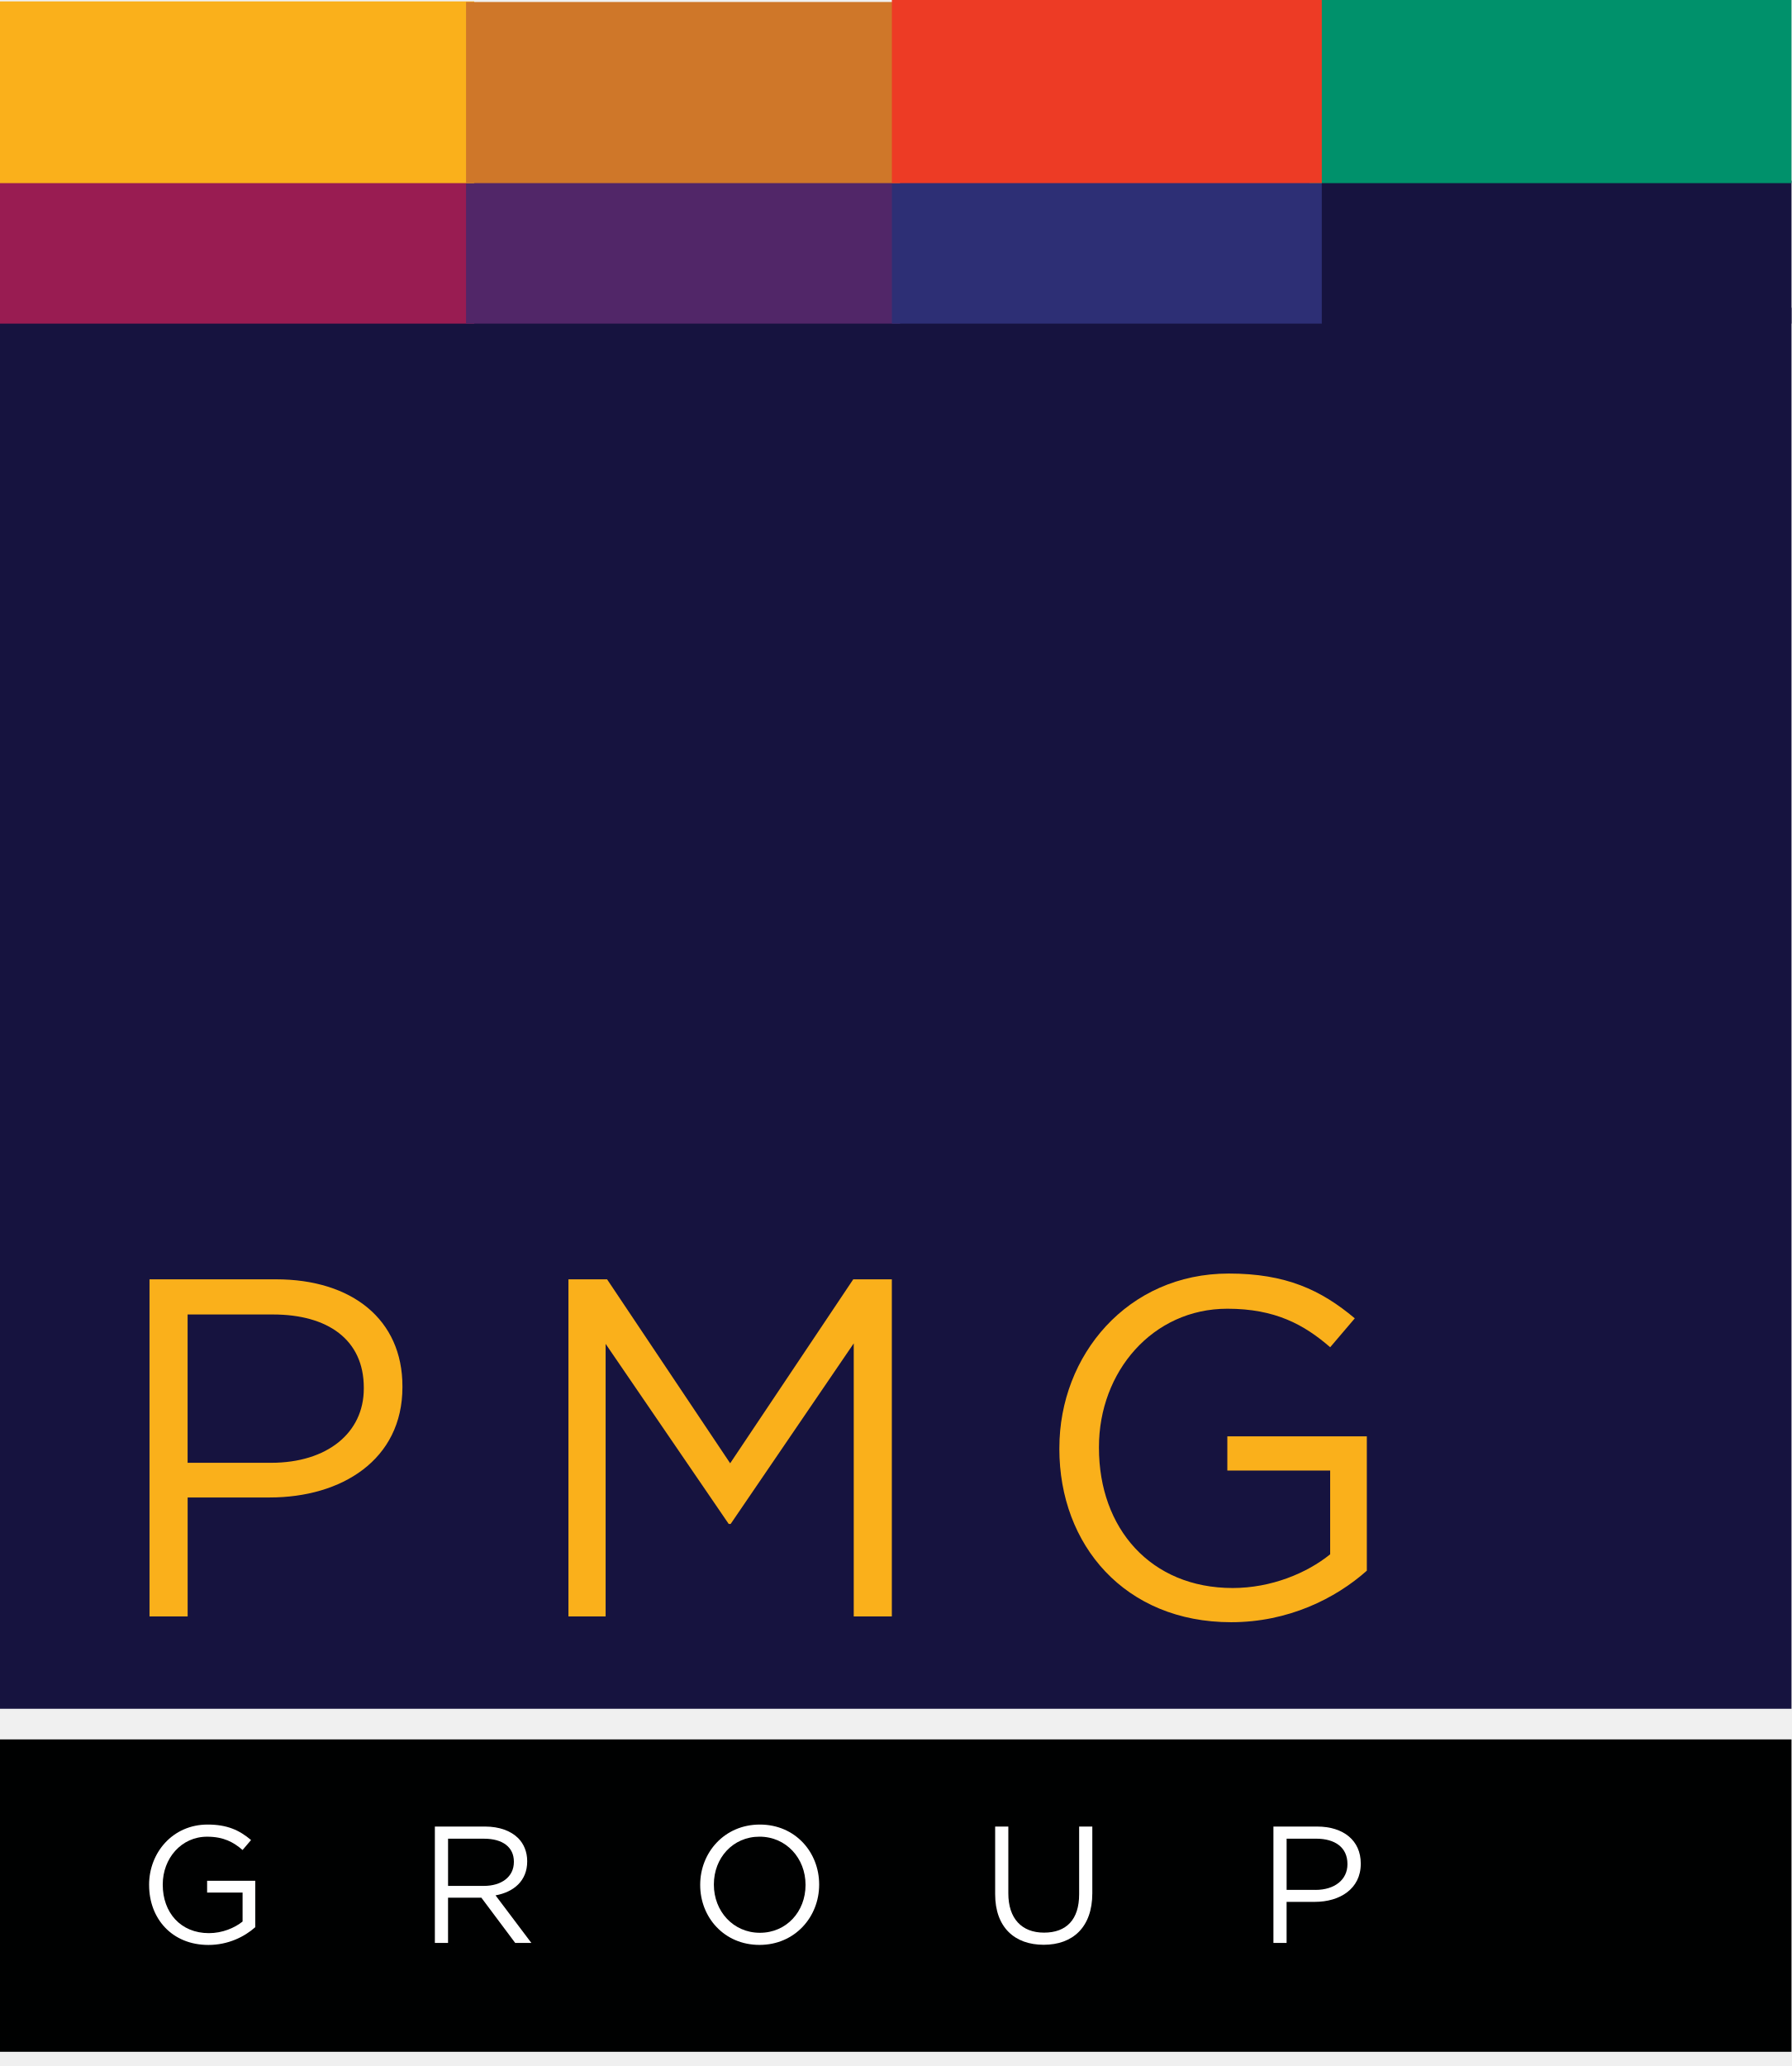
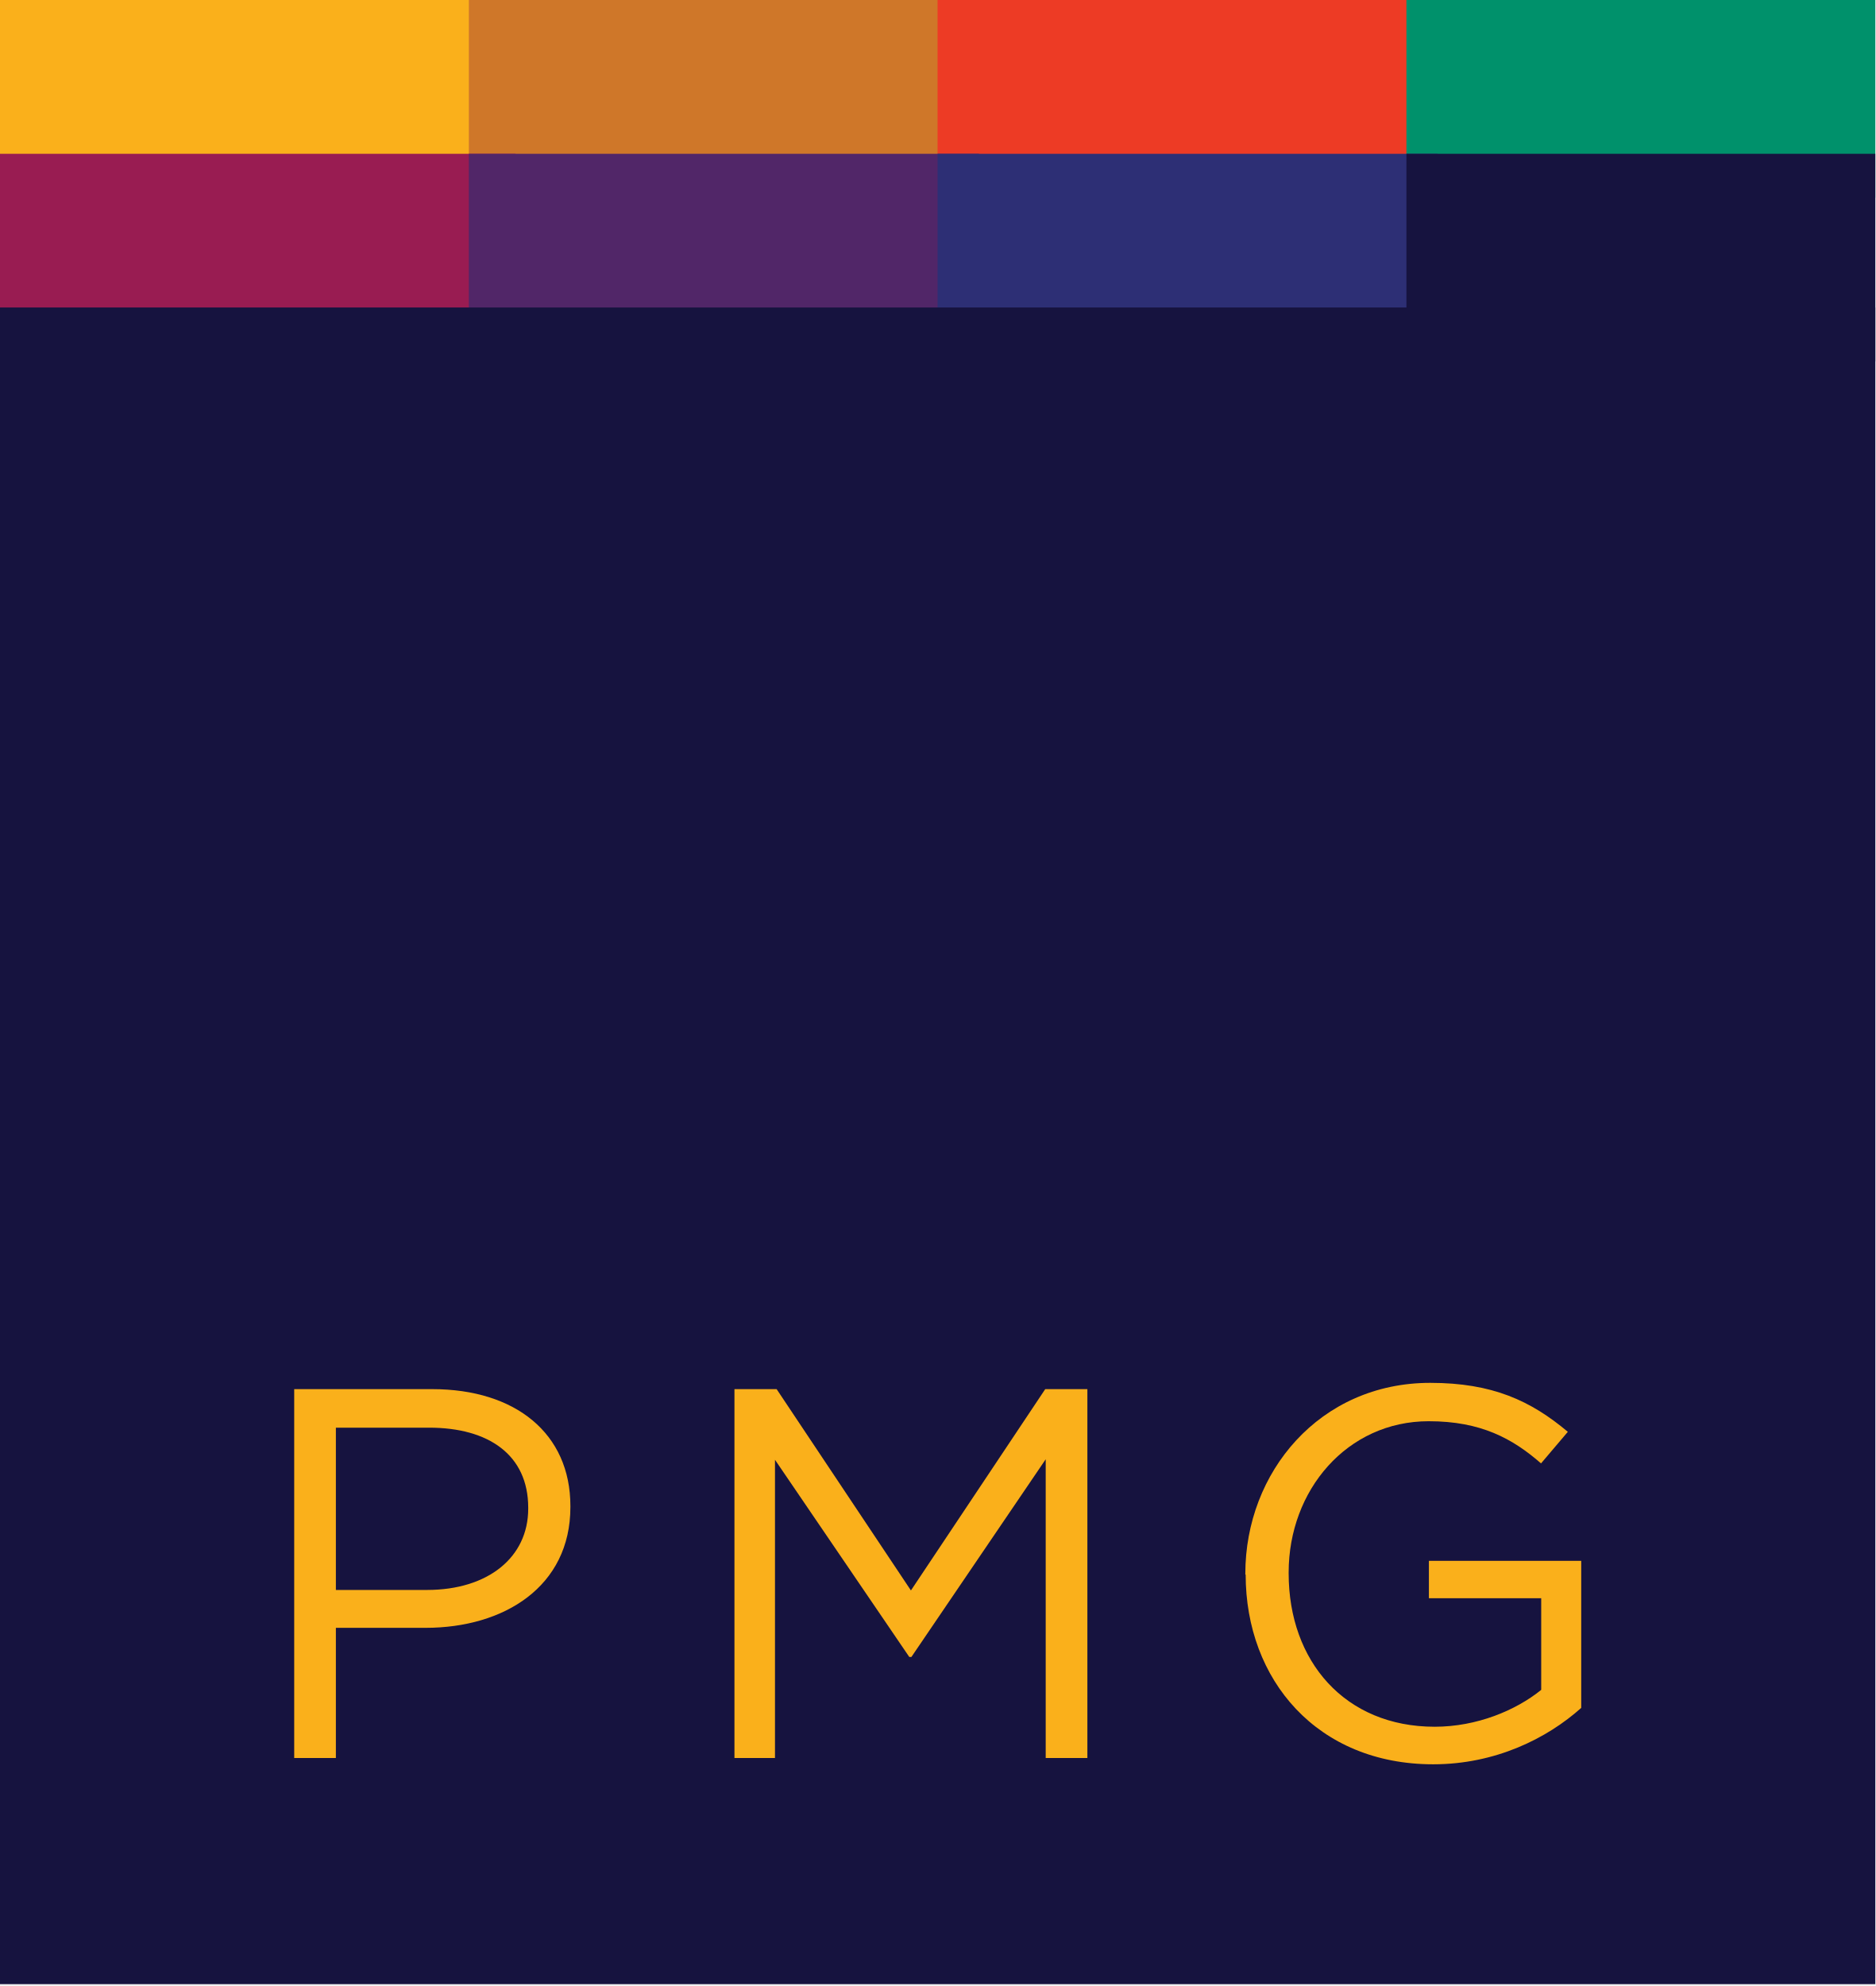
- <svg xmlns="http://www.w3.org/2000/svg" width="85" height="98" viewBox="0 0 85 98" fill="none">
-   <g clip-path="url(#clip0_548_3597)">
-     <path d="M85 14.597H0V81.055H85V14.597Z" fill="#16133F" />
-     <path d="M85 8.57H62.52V15.351H85V8.57Z" fill="#16133F" />
-     <path d="M22.5 8.57H0V15.351H22.5V8.57Z" fill="#991C52" />
-     <path d="M42.705 8.57H22.112V15.351H42.705V8.57Z" fill="#512668" />
-     <path d="M62.715 8.57H42.317V15.351H62.715V8.57Z" fill="#2D2F75" />
-     <path d="M85 0H62.132V8.686H85V0Z" fill="#00916B" />
-     <path d="M22.5 0.066H0V8.687H22.5V0.066Z" fill="#FAB01B" />
-     <path d="M42.705 0.094H22.112V8.686H42.705V0.094Z" fill="#CF7729" />
-     <path d="M62.715 0H42.317V8.686H62.715V0Z" fill="#ED3B25" />
-     <path d="M85 82.508H0V97.325H85V82.508Z" fill="#000101" />
-     <path d="M7.093 60.684H13.093C16.712 60.684 19.094 62.602 19.094 65.755V65.8C19.094 69.249 16.208 71.032 12.796 71.032H8.903V76.674H7.094V60.684H7.093ZM12.863 69.387C15.52 69.387 17.261 67.971 17.261 65.869V65.823C17.261 63.539 15.543 62.352 12.955 62.352H8.901V69.387H12.863Z" fill="#FAB01B" />
-     <path d="M26.972 60.684H28.804L34.644 69.41L40.484 60.684H42.315V76.674H40.507V63.723L34.667 72.288H34.575L28.735 63.746V76.674H26.971V60.684H26.972Z" fill="#FAB01B" />
-     <path d="M50.264 68.725V68.679C50.264 64.293 53.494 60.41 58.303 60.41C61.006 60.41 62.678 61.187 64.281 62.535L63.113 63.906C61.876 62.833 60.503 62.079 58.234 62.079C54.685 62.079 52.142 65.071 52.142 68.635V68.68C52.142 72.495 54.593 75.327 58.486 75.327C60.318 75.327 62.013 74.619 63.112 73.728V69.754H58.233V68.132H64.852V74.505C63.363 75.83 61.118 76.949 58.416 76.949C53.377 76.949 50.263 73.294 50.263 68.726L50.264 68.725Z" fill="#FAB01B" />
-     <path d="M7.074 89.417V89.401C7.074 87.887 8.189 86.547 9.85 86.547C10.782 86.547 11.359 86.815 11.912 87.281L11.509 87.754C11.082 87.383 10.608 87.123 9.825 87.123C8.6 87.123 7.722 88.156 7.722 89.387V89.403C7.722 90.72 8.568 91.698 9.913 91.698C10.545 91.698 11.131 91.453 11.51 91.147V89.774H9.827V89.214H12.112V91.415C11.598 91.872 10.823 92.258 9.89 92.258C8.15 92.258 7.075 90.996 7.075 89.42L7.074 89.417Z" fill="white" />
-     <path d="M20.634 86.642H23.015C23.694 86.642 24.24 86.847 24.588 87.194C24.856 87.462 25.014 87.849 25.014 88.281V88.297C25.014 89.211 24.382 89.748 23.512 89.906L25.211 92.161H24.444L22.839 90.016H21.258V92.161H20.633V86.641L20.634 86.642ZM22.958 89.457C23.789 89.457 24.382 89.032 24.382 88.321V88.305C24.382 87.628 23.861 87.218 22.967 87.218H21.259V89.457H22.958V89.457Z" fill="white" />
-     <path d="M33.222 89.417V89.401C33.222 87.88 34.368 86.547 36.052 86.547C37.736 86.547 38.866 87.864 38.866 89.386V89.401C38.866 90.923 37.72 92.256 36.036 92.256C34.352 92.256 33.222 90.939 33.222 89.417V89.417ZM38.22 89.417V89.401C38.22 88.148 37.303 87.122 36.037 87.122C34.772 87.122 33.871 88.131 33.871 89.386V89.401C33.871 90.655 34.788 91.681 36.053 91.681C37.319 91.681 38.22 90.672 38.22 89.417Z" fill="white" />
-     <path d="M47.217 89.851V86.642H47.842V89.813C47.842 91.003 48.474 91.674 49.535 91.674C50.595 91.674 51.202 91.059 51.202 89.853V86.643H51.827V89.805C51.827 91.415 50.902 92.25 49.519 92.25C48.135 92.25 47.217 91.415 47.217 89.853V89.851Z" fill="white" />
-     <path d="M60.421 86.642H62.493C63.743 86.642 64.564 87.304 64.564 88.393V88.409C64.564 89.599 63.569 90.214 62.389 90.214H61.045V92.161H60.42V86.641L60.421 86.642ZM62.414 89.647C63.33 89.647 63.932 89.158 63.932 88.432V88.416C63.932 87.628 63.339 87.217 62.445 87.217H61.046V89.645H62.414V89.647Z" fill="white" />
+ <svg xmlns="http://www.w3.org/2000/svg" width="85" height="90" viewBox="0 0 85 90" fill="none">
+   <g clip-path="url(#clip0_3296_4657)">
+     <path d="M23.366 -0.001H0V8.957H23.366V-0.001Z" fill="#FAB01B" />
+     <path d="M44.37 -0.001H21.252V8.957H44.37V-0.001Z" fill="#CF7729" />
+     <path d="M65.158 -0.001H42.497V8.957H65.158V-0.001Z" fill="#ED3B25" />
+     <path d="M85 -0.001H63.748V8.957H85V-0.001Z" fill="#00916B" />
+     <path d="M23.366 6.97H0V16.378H23.366V6.97Z" fill="#991C52" />
+     <path d="M44.37 6.97H21.252V16.378H44.37V6.97Z" fill="#512668" />
+     <path d="M65.158 6.97H42.497V16.378H65.158V6.97Z" fill="#2D2F75" />
+     <path d="M85 6.97H63.748V16.378H85V6.97Z" fill="#16133F" />
+     <path d="M85 13.935H0V89.917H85V13.935Z" fill="#16133F" />
+     <path d="M13.335 62.952H19.595C23.365 62.952 25.854 64.961 25.854 68.251V68.296C25.854 71.902 22.848 73.769 19.287 73.769H15.224V79.668H13.335V62.952ZM19.355 72.052C22.128 72.052 23.942 70.568 23.942 68.371V68.326C23.942 65.935 22.151 64.698 19.452 64.698H15.224V72.052H19.355Z" fill="#FAB01B" />
+     <path d="M33.29 62.952H35.202L41.289 72.075L47.376 62.952H49.287V79.668H47.398V66.13L41.311 75.088H41.214L35.127 66.153V79.668H33.29V62.952Z" fill="#FAB01B" />
+     <path d="M56.446 71.355V71.31C56.446 66.722 59.812 62.667 64.827 62.667C67.645 62.667 69.385 63.476 71.064 64.886L69.849 66.317C68.56 65.193 67.128 64.406 64.759 64.406C61.056 64.406 58.41 67.532 58.41 71.257V71.302C58.41 75.29 60.966 78.251 65.029 78.251C66.941 78.251 68.71 77.509 69.857 76.58V72.427H64.767V70.733H71.671V77.397C70.119 78.784 67.78 79.953 64.962 79.953C59.707 79.953 56.461 76.13 56.461 71.355H56.446Z" fill="#FAB01B" />
  </g>
  <defs>
-     <clipPath id="clip0_548_3597">
-       <rect width="85" height="97.325" fill="white" />
+     <clipPath id="clip0_3296_4657">
+       <rect width="85" height="89.918" fill="white" />
    </clipPath>
  </defs>
</svg>
